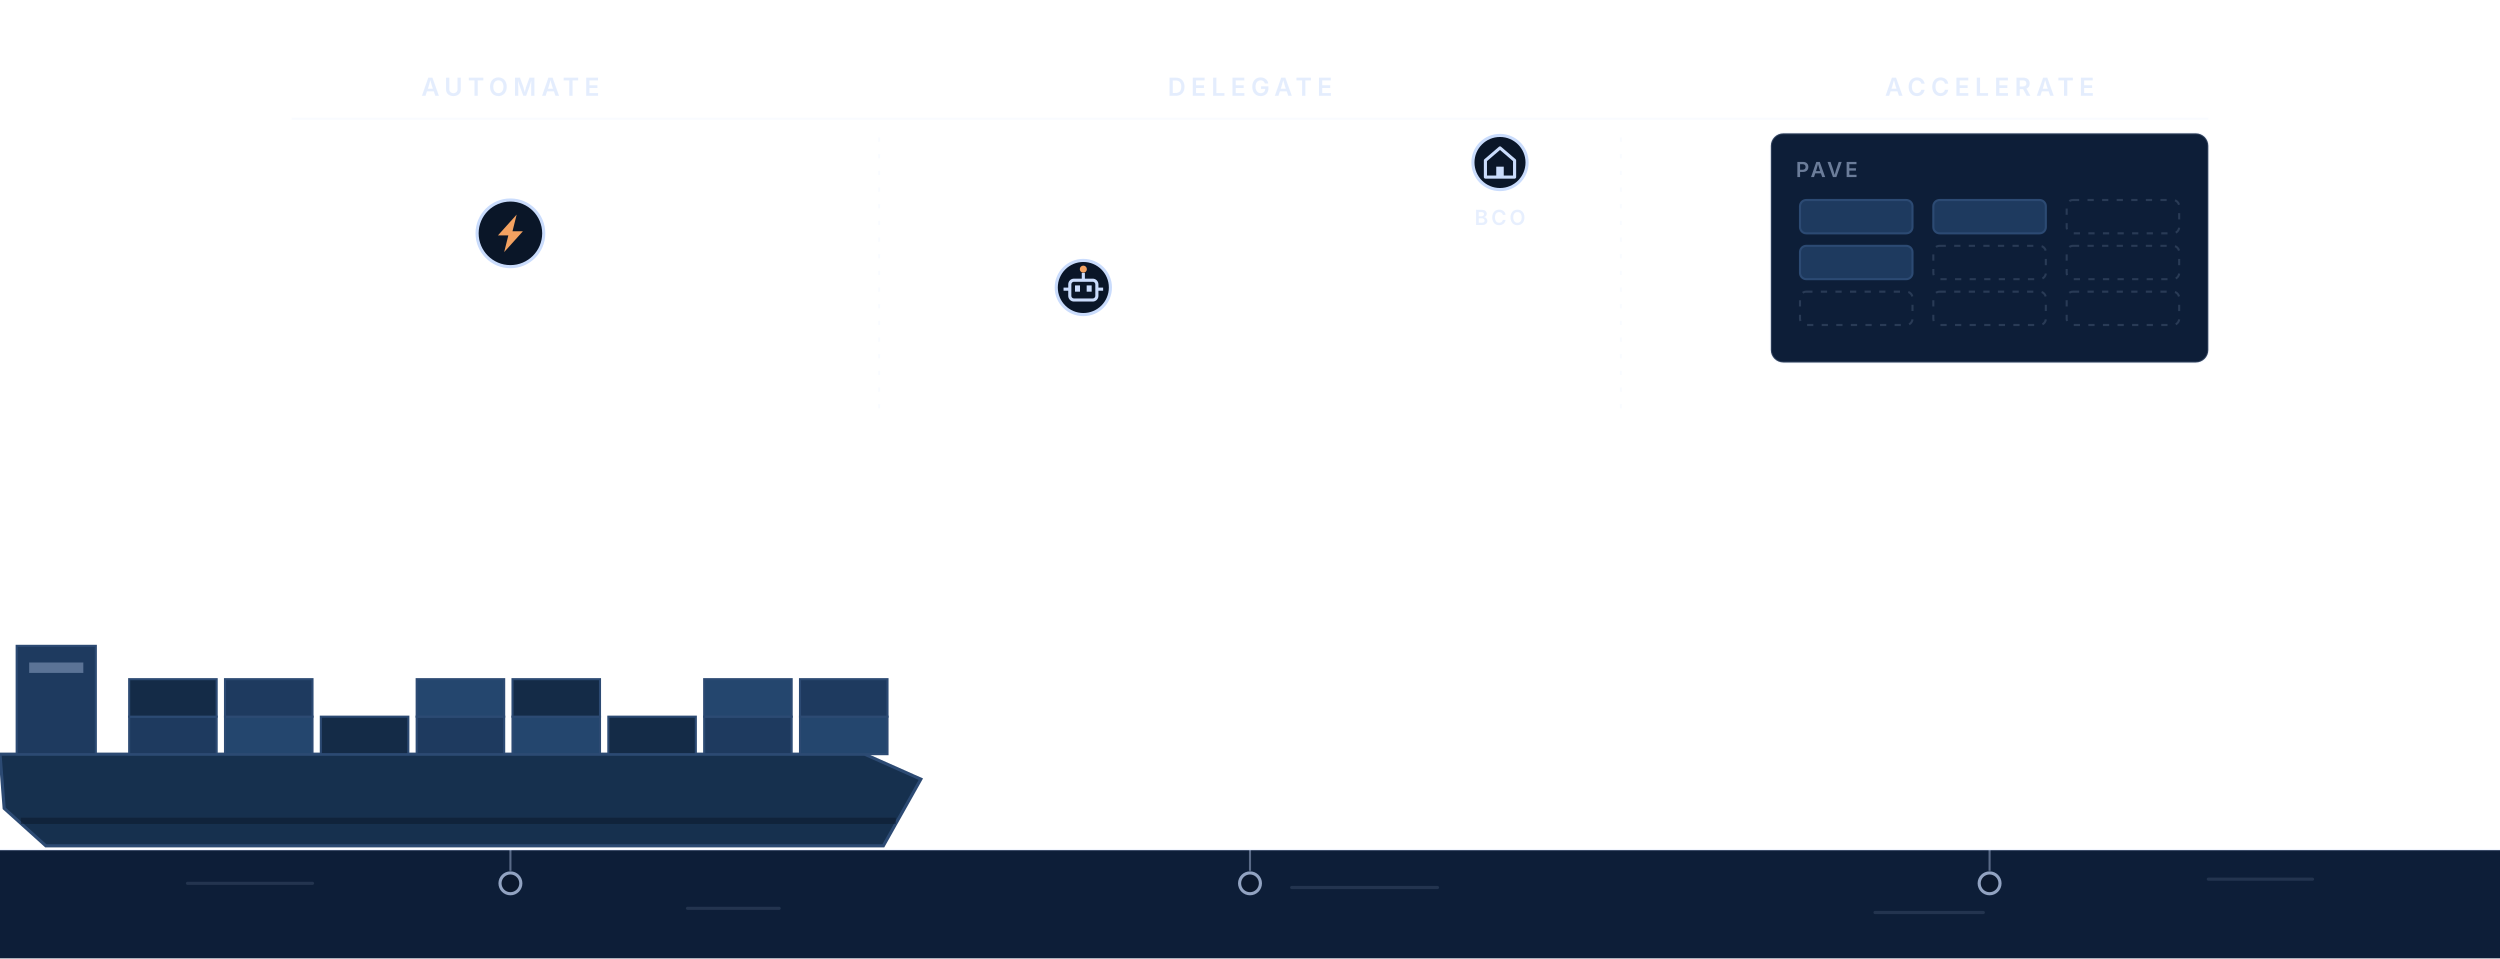
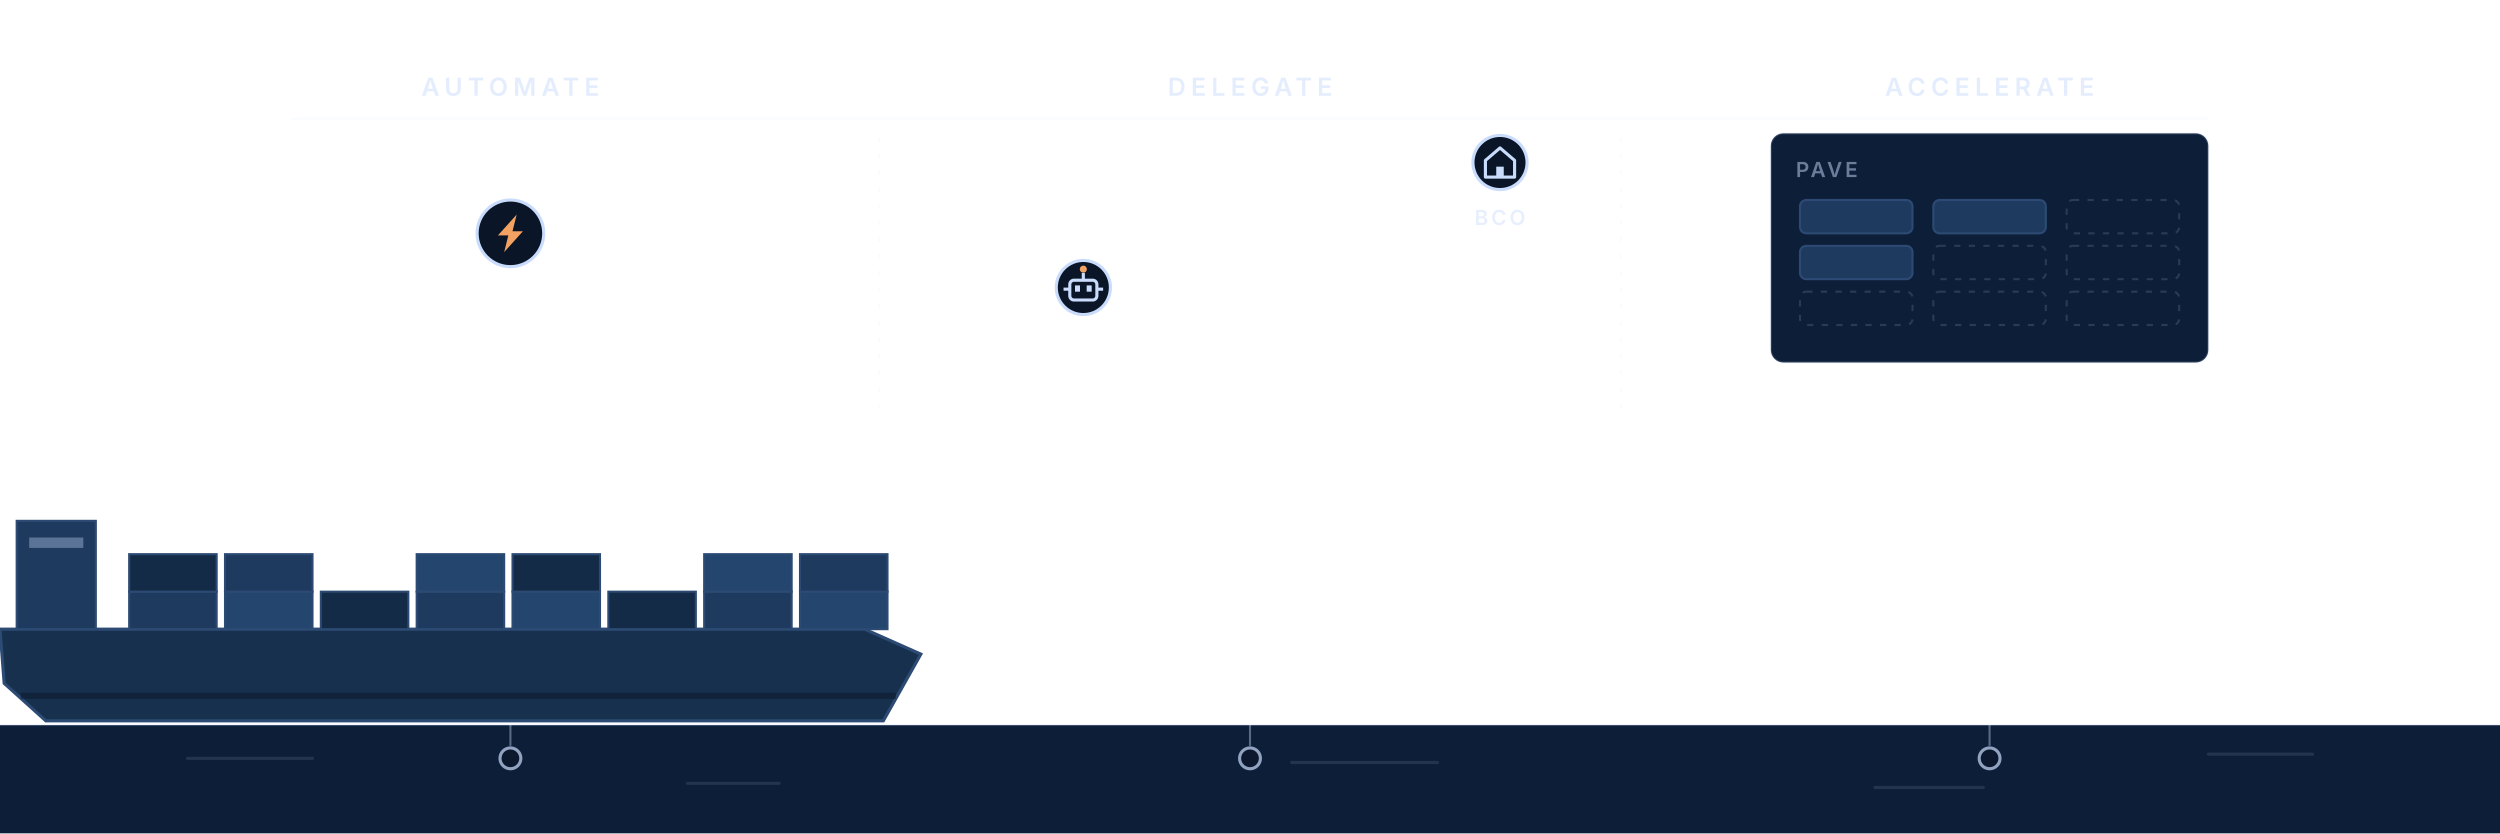
- <svg xmlns="http://www.w3.org/2000/svg" viewBox="0 0 1200 460" role="img" aria-label="A container ship crosses without stopping while its paperwork is generated, chased and validated by AI agents, and lands as one complete pack on a PAVE board for human review">
+ <svg xmlns="http://www.w3.org/2000/svg" viewBox="0 0 1200 400" role="img" aria-label="A container ship crosses without stopping while its paperwork is generated, chased and validated by AI agents, and lands as one complete pack on a PAVE board for human review">
  <style>
    .hsf-ship { animation: hsf-ship 24s linear infinite; }
    @keyframes hsf-ship {
      from { transform: translateX(-480px); }
      to   { transform: translateX(1260px); }
    }
    .hsf-ring {
      opacity: 0; transform-box: fill-box; transform-origin: 50% 50%;
      animation: hsf-ring 24s ease-out infinite;
    }
    @keyframes hsf-ring {
      0%, 13%   { opacity: 0; transform: scale(0.4); }
      16%       { opacity: 0.9; transform: scale(1); }
      25%       { opacity: 0; transform: scale(2); }
      26%, 100% { opacity: 0; transform: scale(2); }
    }
    .hsf-spawn { opacity: 0; animation: hsf-spawn 24s cubic-bezier(0.2, 0.7, 0.2, 1) infinite; }
    @keyframes hsf-spawn {
      0%, 19%   { opacity: 0; transform: translateY(26px); }
      22%       { opacity: 1; transform: translateY(0); }
      27%       { opacity: 1; transform: translateY(0); }
      30%, 100% { opacity: 0; transform: translateY(0); }
    }
    .hsf-chase { opacity: 0; animation: hsf-chase 24s ease infinite; }
    @keyframes hsf-chase {
      0%, 32%   { opacity: 0; }
      34%       { opacity: 1; }
      44%       { opacity: 1; }
      47%, 100% { opacity: 0; }
    }
    .hsf-return { opacity: 0; animation: hsf-return 24s ease infinite; }
    @keyframes hsf-return {
      0%, 46%   { opacity: 0; }
      48%       { opacity: 1; }
      58%       { opacity: 1; }
      61%, 100% { opacity: 0; }
    }
    /* Persistent elements pop in at their own moment and ALL fade together
       at 90-95%, as the ship's stern leaves the frame, so the loop resets clean. */
    .hsf-in26, .hsf-in48, .hsf-in52, .hsf-in60, .hsf-in64 {
      opacity: 0; transform-box: fill-box; transform-origin: 50% 50%;
    }
    .hsf-in26 { animation: hsf-in26 24s ease infinite; }
    @keyframes hsf-in26 {
      0%, 26% { opacity: 0; transform: scale(0.6); }
      28%     { opacity: 1; transform: scale(1); }
      90%     { opacity: 1; }
      95%, 100% { opacity: 0; transform: scale(1); }
    }
    .hsf-in48 { animation: hsf-in48 24s ease infinite; }
    @keyframes hsf-in48 {
      0%, 50% { opacity: 0; transform: scale(0.6); }
      52%     { opacity: 1; transform: scale(1); }
      90%     { opacity: 1; }
      95%, 100% { opacity: 0; transform: scale(1); }
    }
    .hsf-in52 { animation: hsf-in52 24s ease infinite; }
    @keyframes hsf-in52 {
      0%, 54% { opacity: 0; transform: scale(0.6); }
      56%     { opacity: 1; transform: scale(1); }
      90%     { opacity: 1; }
      95%, 100% { opacity: 0; transform: scale(1); }
    }
    .hsf-in60 { animation: hsf-in60 24s ease infinite; }
    @keyframes hsf-in60 {
      0%, 60% { opacity: 0; transform: translateX(-12px); }
      62%     { opacity: 1; transform: translateX(0); }
      90%     { opacity: 1; }
      95%, 100% { opacity: 0; transform: translateX(0); }
    }
    .hsf-in64 { animation: hsf-in64 24s ease infinite; }
    @keyframes hsf-in64 {
      0%, 64% { opacity: 0; transform: scale(0.6); }
      66%     { opacity: 1; transform: scale(1); }
      90%     { opacity: 1; }
      95%, 100% { opacity: 0; transform: scale(1); }
    }
    @media (prefers-reduced-motion: reduce) {
      .hsf-ring, .hsf-spawn, .hsf-chase, .hsf-return { display: none; }
      .hsf-in26, .hsf-in48, .hsf-in52, .hsf-in60, .hsf-in64 { opacity: 1; animation: none; transform: none; }
      .hsf-ship { animation: none; transform: translateX(390px); }
    }
  </style>
  <defs>
    <marker id="hsf-arr" viewBox="0 0 10 10" refX="8" refY="5" markerWidth="7" markerHeight="7" orient="auto-start-reverse">
      <path d="M0,0 L10,5 L0,10 z" fill="#CADCFC" opacity="0.7" />
    </marker>
    <g id="hsf-ship-sym">
      <polygon points="0,6 415,6 442,18 424,50 22,50 2,32" fill="#16304E" stroke="#2C4A73" stroke-width="1.5" />
      <line x1="10" y1="38" x2="430" y2="38" stroke="#0A1628" stroke-width="3" opacity="0.5" />
      <rect x="8" y="-46" width="38" height="52" fill="#1E3A5F" stroke="#2C4A73" />
      <rect x="14" y="-38" width="26" height="5" fill="#CADCFC" opacity="0.35" />
      <g stroke="#2C4A73" stroke-width="1">
        <rect x="62" y="-12" width="42" height="18" fill="#1E3A5F" />
        <rect x="108" y="-12" width="42" height="18" fill="#24466E" />
        <rect x="154" y="-12" width="42" height="18" fill="#142B47" />
        <rect x="200" y="-12" width="42" height="18" fill="#1E3A5F" />
        <rect x="246" y="-12" width="42" height="18" fill="#24466E" />
        <rect x="292" y="-12" width="42" height="18" fill="#142B47" />
        <rect x="338" y="-12" width="42" height="18" fill="#1E3A5F" />
        <rect x="384" y="-12" width="42" height="18" fill="#24466E" />
        <rect x="62" y="-30" width="42" height="18" fill="#142B47" />
        <rect x="108" y="-30" width="42" height="18" fill="#1E3A5F" />
        <rect x="200" y="-30" width="42" height="18" fill="#24466E" />
        <rect x="246" y="-30" width="42" height="18" fill="#142B47" />
        <rect x="338" y="-30" width="42" height="18" fill="#24466E" />
        <rect x="384" y="-30" width="42" height="18" fill="#1E3A5F" />
      </g>
    </g>
    <g id="hsf-doc">
      <rect x="0" y="0" width="36" height="46" rx="3" fill="#F4F1EA" />
      <rect x="6" y="8" width="24" height="3" rx="1.5" fill="#1E3A5F" opacity="0.55" />
      <rect x="6" y="15" width="18" height="3" rx="1.5" fill="#1E3A5F" opacity="0.35" />
      <rect x="6" y="22" width="22" height="3" rx="1.5" fill="#1E3A5F" opacity="0.35" />
      <rect x="6" y="34" width="12" height="6" rx="1" fill="#CADCFC" />
    </g>
    <g id="hsf-ghost">
      <rect x="0" y="0" width="36" height="46" rx="3" fill="none" stroke="#CADCFC" stroke-width="1.5" stroke-dasharray="4 4" opacity="0.7" />
      <text x="18" y="29" text-anchor="middle" font-family="'Inter Tight', Inter, 'Segoe UI', sans-serif" font-size="16" fill="#CADCFC" opacity="0.6">?</text>
    </g>
    <g id="hsf-check">
      <circle cx="0" cy="0" r="8" fill="#CADCFC" />
      <path d="M -3.5 0 L -1 2.8 L 4 -3" stroke="#0A1628" stroke-width="2" fill="none" stroke-linecap="round" stroke-linejoin="round" />
    </g>
    <g id="hsf-pack">
      <use href="#hsf-doc" transform="translate(0,8) scale(0.8)" />
      <use href="#hsf-doc" transform="translate(6,4) scale(0.8)" />
      <use href="#hsf-doc" transform="translate(12,0) scale(0.8)" />
      <use href="#hsf-check" transform="translate(44,4)" />
    </g>
    <g id="hsf-bot">
      <circle cx="0" cy="0" r="13" fill="#0A1628" stroke="#CADCFC" stroke-width="1.5" />
      <rect x="-6.5" y="-3.5" width="13" height="9.5" rx="2" fill="none" stroke="#CADCFC" stroke-width="1.5" />
      <line x1="0" y1="-3.5" x2="0" y2="-7" stroke="#CADCFC" stroke-width="1.5" />
      <circle cx="0" cy="-8.8" r="1.7" fill="#F4A261" />
      <rect x="-4" y="-1" width="2.4" height="3" fill="#CADCFC" />
      <rect x="1.6" y="-1" width="2.4" height="3" fill="#CADCFC" />
      <line x1="-9.5" y1="0.8" x2="-6.5" y2="0.8" stroke="#CADCFC" stroke-width="1.5" />
      <line x1="6.5" y1="0.8" x2="9.5" y2="0.8" stroke="#CADCFC" stroke-width="1.5" />
    </g>
    <g id="hsf-human">
      <circle cx="0" cy="0" r="13" fill="#0A1628" stroke="#F4A261" stroke-width="1.5" />
      <circle cx="0" cy="-3.5" r="3.5" fill="#F4A261" />
      <path d="M -6.5 7 Q 0 0.5 6.5 7" fill="#F4A261" />
    </g>
    <g id="hsf-bco">
      <circle cx="0" cy="0" r="13" fill="#0A1628" stroke="#CADCFC" stroke-width="1.5" />
      <path d="M -7 -1 L 0 -7 L 7 -1 L 7 7 L -7 7 Z" fill="none" stroke="#CADCFC" stroke-width="1.5" stroke-linejoin="round" />
      <rect x="-1.8" y="2" width="3.6" height="5" fill="#CADCFC" />
    </g>
    <g id="hsf-trigger">
      <circle cx="0" cy="0" r="16" fill="#0A1628" stroke="#CADCFC" stroke-width="1.5" />
      <polygon points="3,-9 -6,1 -1,1 -3,9 6,-1 1,-1" fill="#F4A261" />
    </g>
    <g id="hsf-clock">
      <circle cx="0" cy="0" r="9" fill="#0A1628" stroke="#CADCFC" stroke-width="1.5" />
      <line x1="0" y1="0" x2="0" y2="-5" stroke="#CADCFC" stroke-width="1.5" stroke-linecap="round" />
      <line x1="0" y1="0" x2="3.5" y2="2" stroke="#CADCFC" stroke-width="1.5" stroke-linecap="round" />
    </g>
    <g id="hsf-pin">
      <line x1="0" y1="0" x2="0" y2="10" stroke="#CADCFC" opacity="0.4" />
      <circle cx="0" cy="16" r="5" fill="#0A1628" stroke="#CADCFC" stroke-width="1.5" opacity="0.7" />
    </g>
  </defs>
  <g font-family="'Inter Tight', Inter, 'Segoe UI', sans-serif">
    <g font-size="12" font-weight="600" letter-spacing="2.5" fill="#CADCFC" fill-opacity="0.5" text-anchor="middle">
      <text x="245" y="46">AUTOMATE</text>
      <text x="600" y="46">DELEGATE</text>
      <text x="955" y="46">ACCELERATE</text>
    </g>
    <line x1="140" y1="57" x2="1060" y2="57" stroke="#CADCFC" opacity="0.12" />
    <line x1="422" y1="66" x2="422" y2="200" stroke="#CADCFC" stroke-dasharray="2 6" opacity="0.12" />
    <line x1="778" y1="66" x2="778" y2="200" stroke="#CADCFC" stroke-dasharray="2 6" opacity="0.12" />
  </g>
  <g transform="translate(850,64)" font-family="'Inter Tight', Inter, 'Segoe UI', sans-serif">
    <rect x="0" y="0" width="210" height="110" rx="6" fill="#0D1E38" stroke="#CADCFC" stroke-opacity="0.18" />
    <text x="12" y="21" font-size="10" font-weight="600" letter-spacing="1.4" fill="#CADCFC" opacity="0.5">PAVE</text>
    <g fill="none" stroke="#CADCFC" stroke-width="1" stroke-dasharray="3 4" opacity="0.15">
      <rect x="14" y="76" width="54" height="16" rx="3" />
      <rect x="78" y="54" width="54" height="16" rx="3" />
      <rect x="78" y="76" width="54" height="16" rx="3" />
      <rect x="142" y="32" width="54" height="16" rx="3" />
      <rect x="142" y="54" width="54" height="16" rx="3" />
      <rect x="142" y="76" width="54" height="16" rx="3" />
    </g>
    <g fill="#1E3A5F" stroke="#2C4A73" stroke-width="1">
      <rect x="14" y="32" width="54" height="16" rx="3" />
      <rect x="14" y="54" width="54" height="16" rx="3" />
      <rect x="78" y="32" width="54" height="16" rx="3" />
    </g>
  </g>
  <use href="#hsf-trigger" transform="translate(245,112)" />
  <use href="#hsf-bot" transform="translate(520,138)" />
  <use href="#hsf-bco" transform="translate(720,78)" />
  <text x="720" y="108" text-anchor="middle" font-family="'Inter Tight', Inter, 'Segoe UI', sans-serif" font-size="10" font-weight="600" letter-spacing="1.4" fill="#CADCFC" opacity="0.45">BCO</text>
  <g class="hsf-ship">
-     <use href="#hsf-ship-sym" transform="translate(0,356)" />
-   </g>
-   <rect x="0" y="408" width="1200" height="52" fill="#0D1E38" />
-   <line x1="0" y1="408" x2="1200" y2="408" stroke="#CADCFC" opacity="0.25" />
+     <use href="#hsf-ship-sym" transform="translate(0,296)" />
+   </g>
+   <rect x="0" y="348" width="1200" height="52" fill="#0D1E38" />
+   <line x1="0" y1="348" x2="1200" y2="348" stroke="#CADCFC" opacity="0.25" />
  <g stroke="#CADCFC" stroke-width="1.5" opacity="0.12" stroke-linecap="round">
-     <line x1="90" y1="424" x2="150" y2="424" />
-     <line x1="330" y1="436" x2="374" y2="436" />
-     <line x1="620" y1="426" x2="690" y2="426" />
-     <line x1="900" y1="438" x2="952" y2="438" />
-     <line x1="1060" y1="422" x2="1110" y2="422" />
-   </g>
-   <use href="#hsf-pin" transform="translate(245,408)" />
-   <use href="#hsf-pin" transform="translate(600,408)" />
-   <use href="#hsf-pin" transform="translate(955,408)" />
+     <line x1="90" y1="364" x2="150" y2="364" />
+     <line x1="330" y1="376" x2="374" y2="376" />
+     <line x1="620" y1="366" x2="690" y2="366" />
+     <line x1="900" y1="378" x2="952" y2="378" />
+     <line x1="1060" y1="362" x2="1110" y2="362" />
+   </g>
+   <use href="#hsf-pin" transform="translate(245,348)" />
+   <use href="#hsf-pin" transform="translate(600,348)" />
+   <use href="#hsf-pin" transform="translate(955,348)" />
  <circle class="hsf-ring" cx="245" cy="112" r="26" fill="none" stroke="#F4A261" stroke-width="1.5" />
  <g class="hsf-spawn">
    <use href="#hsf-doc" transform="translate(277,84)" />
  </g>
  <g class="hsf-in26">
    <use href="#hsf-doc" transform="translate(462,96)" />
    <use href="#hsf-clock" transform="translate(502,92)" />
  </g>
  <g class="hsf-chase">
    <line x1="538" y1="130" x2="698" y2="90" stroke="#CADCFC" stroke-width="1.5" stroke-dasharray="4 5" opacity="0.6" marker-end="url(#hsf-arr)" />
    <use href="#hsf-ghost" transform="translate(600,120)" />
  </g>
  <g class="hsf-return">
    <line x1="702" y1="94" x2="548" y2="128" stroke="#CADCFC" stroke-width="1.5" stroke-dasharray="4 5" opacity="0.6" marker-end="url(#hsf-arr)" />
    <use href="#hsf-doc" transform="translate(618,102) scale(0.8)" />
  </g>
  <g class="hsf-in48">
    <use href="#hsf-check" transform="translate(500,92)" />
  </g>
  <g class="hsf-in52">
    <use href="#hsf-pack" transform="translate(576,158)" />
  </g>
  <g class="hsf-in60">
    <use href="#hsf-pack" transform="translate(990,92)" />
    <rect x="984" y="86" width="66" height="62" rx="4" fill="none" stroke="#F4A261" stroke-width="2" />
  </g>
  <g class="hsf-in64">
    <use href="#hsf-human" transform="translate(1092,120)" />
  </g>
</svg>
